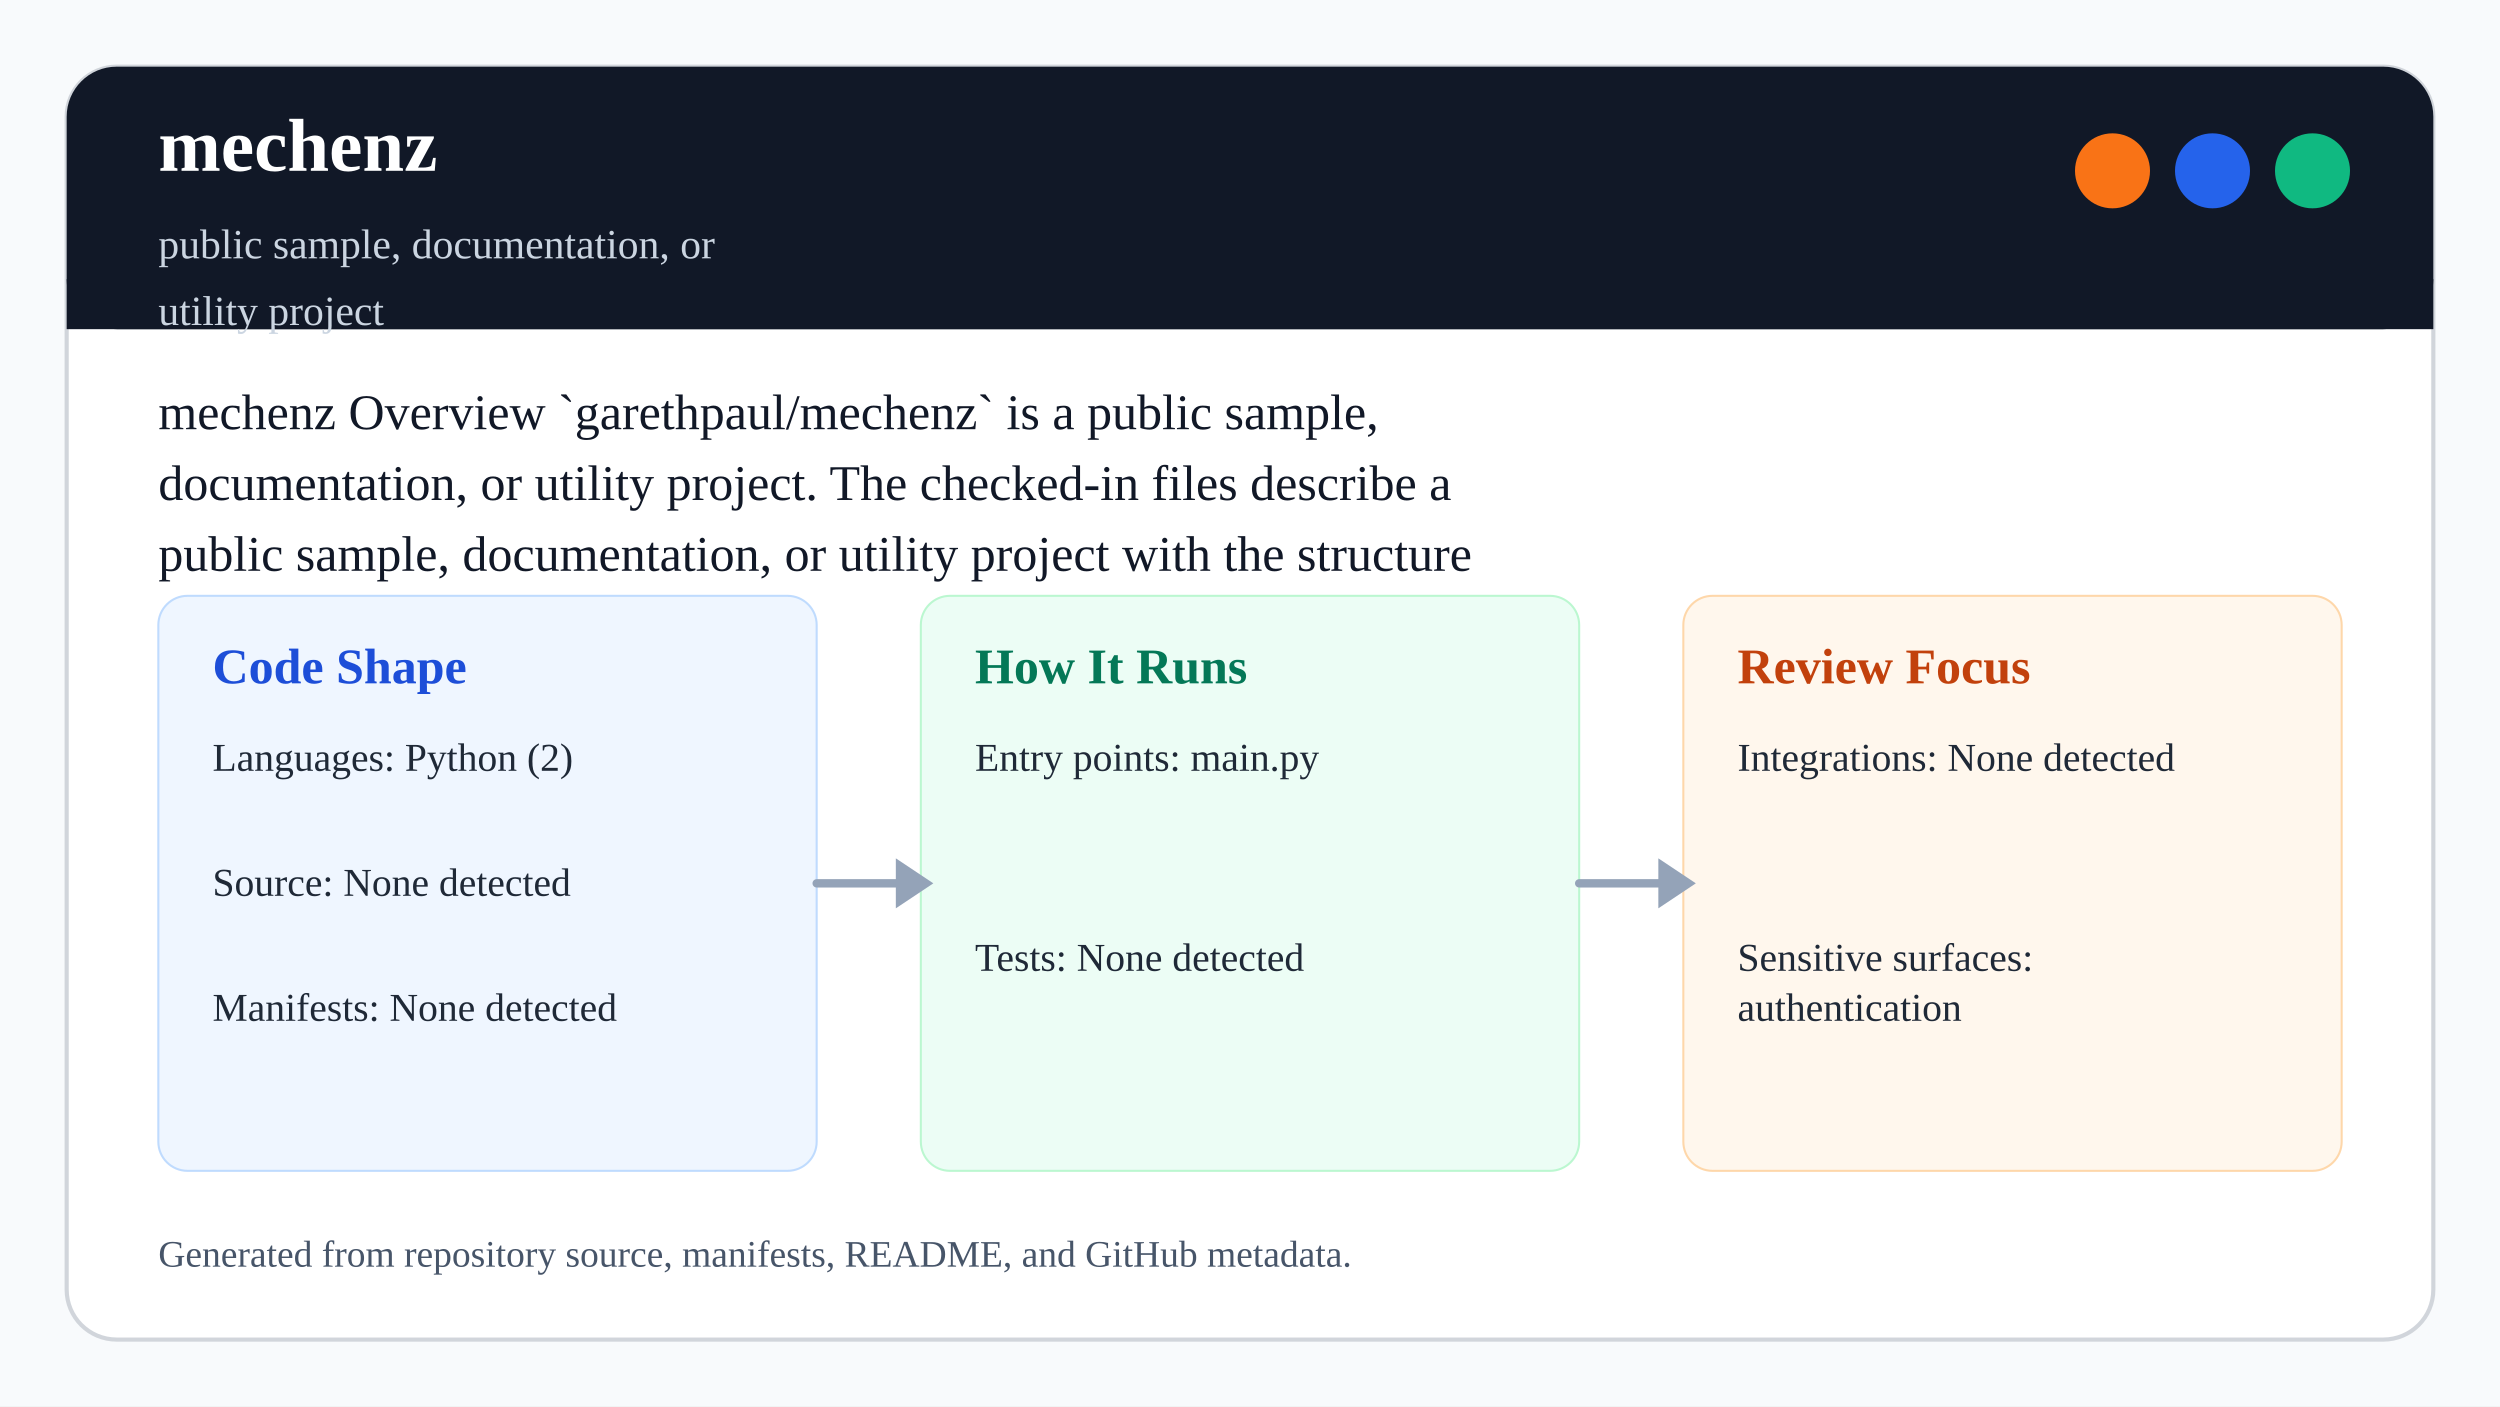
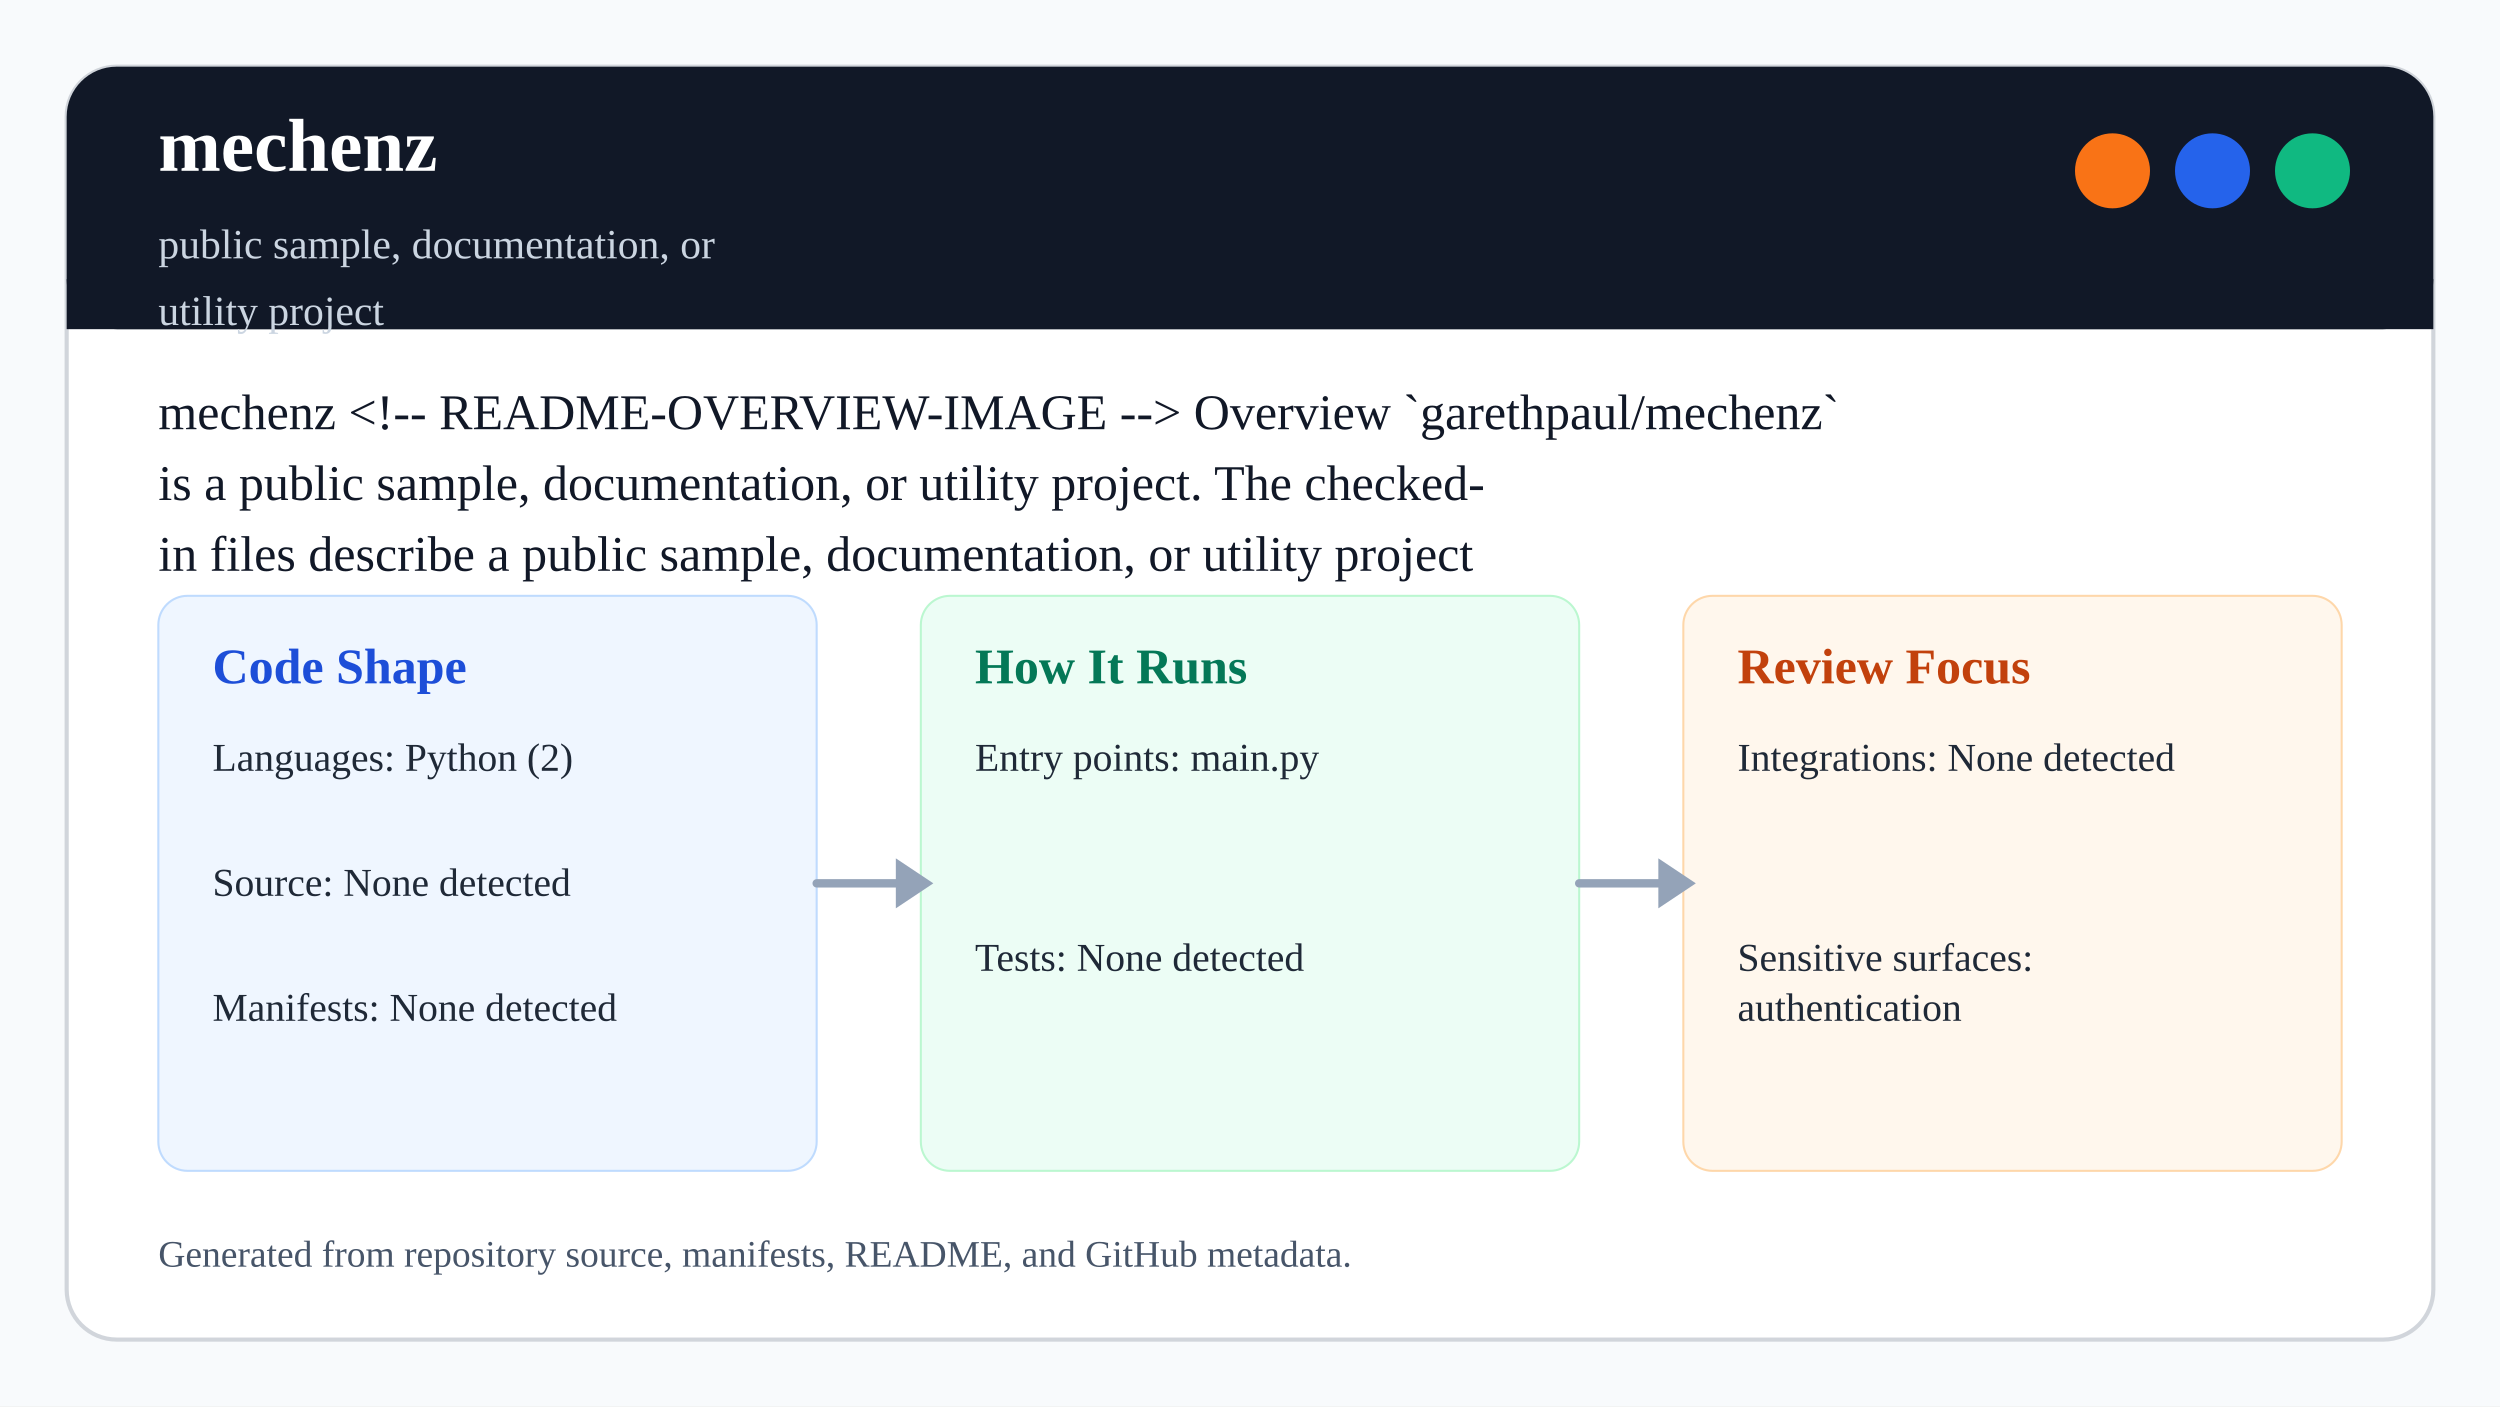
<svg xmlns="http://www.w3.org/2000/svg" width="1200" height="675" viewBox="0 0 1200 675" role="img" aria-labelledby="title desc">
  <rect width="1200" height="675" fill="#f8fafc" />
  <rect x="32" y="32" width="1136" height="611" rx="24" fill="#ffffff" stroke="#d1d5db" stroke-width="2" />
  <rect x="32" y="32" width="1136" height="126" rx="24" fill="#111827" />
  <path d="M32 134h1136v24H32z" fill="#111827" />
  <circle cx="1062" cy="82" r="18" fill="#2563eb" />
  <circle cx="1110" cy="82" r="18" fill="#10b981" />
  <circle cx="1014" cy="82" r="18" fill="#f97316" />
  <text x="76" y="82" font-size="36" fill="#ffffff" font-weight="700">mechenz</text>
  <text x="76" y="124" font-size="20" fill="#cbd5e1">public sample, documentation, or</text>
  <text x="76" y="156" font-size="20" fill="#cbd5e1">utility project</text>
-   <text x="76" y="206" font-size="24" fill="#111827">mechenz Overview `garethpaul/mechenz` is a public sample,</text>
-   <text x="76" y="240" font-size="24" fill="#111827">documentation, or utility project. The checked-in files describe a</text>
-   <text x="76" y="274" font-size="24" fill="#111827">public sample, documentation, or utility project with the structure</text>
+   <text x="76" y="206" font-size="24" fill="#111827">mechenz &lt;!-- README-OVERVIEW-IMAGE --&gt; Overview `garethpaul/mechenz`</text>
+   <text x="76" y="240" font-size="24" fill="#111827">is a public sample, documentation, or utility project. The checked-</text>
+   <text x="76" y="274" font-size="24" fill="#111827">in files describe a public sample, documentation, or utility project</text>
  <rect x="76" y="286" width="316" height="276" rx="14" fill="#eff6ff" stroke="#bfdbfe" />
  <text x="102" y="328" font-size="24" font-weight="700" fill="#1d4ed8">Code Shape</text>
  <text x="102" y="370" font-size="19" fill="#1f2937">Languages: Python (2)</text>
  <text x="102" y="430" font-size="19" fill="#1f2937">Source: None detected</text>
  <text x="102" y="490" font-size="19" fill="#1f2937">Manifests: None detected</text>
  <rect x="442" y="286" width="316" height="276" rx="14" fill="#ecfdf5" stroke="#bbf7d0" />
  <text x="468" y="328" font-size="24" font-weight="700" fill="#047857">How It Runs</text>
  <text x="468" y="370" font-size="19" fill="#1f2937">Entry points: main.py</text>
  <text x="468" y="466" font-size="19" fill="#1f2937">Tests: None detected</text>
  <rect x="808" y="286" width="316" height="276" rx="14" fill="#fff7ed" stroke="#fed7aa" />
  <text x="834" y="328" font-size="24" font-weight="700" fill="#c2410c">Review Focus</text>
  <text x="834" y="370" font-size="19" fill="#1f2937">Integrations: None detected</text>
  <text x="834" y="466" font-size="19" fill="#1f2937">Sensitive surfaces:</text>
  <text x="834" y="490" font-size="19" fill="#1f2937">authentication</text>
  <path d="M392 424h50" stroke="#94a3b8" stroke-width="4" stroke-linecap="round" />
  <path d="M430 412l18 12-18 12z" fill="#94a3b8" />
  <path d="M758 424h50" stroke="#94a3b8" stroke-width="4" stroke-linecap="round" />
  <path d="M796 412l18 12-18 12z" fill="#94a3b8" />
  <text x="76" y="608" font-size="18" fill="#475569">Generated from repository source, manifests, README, and GitHub metadata.</text>
</svg>
